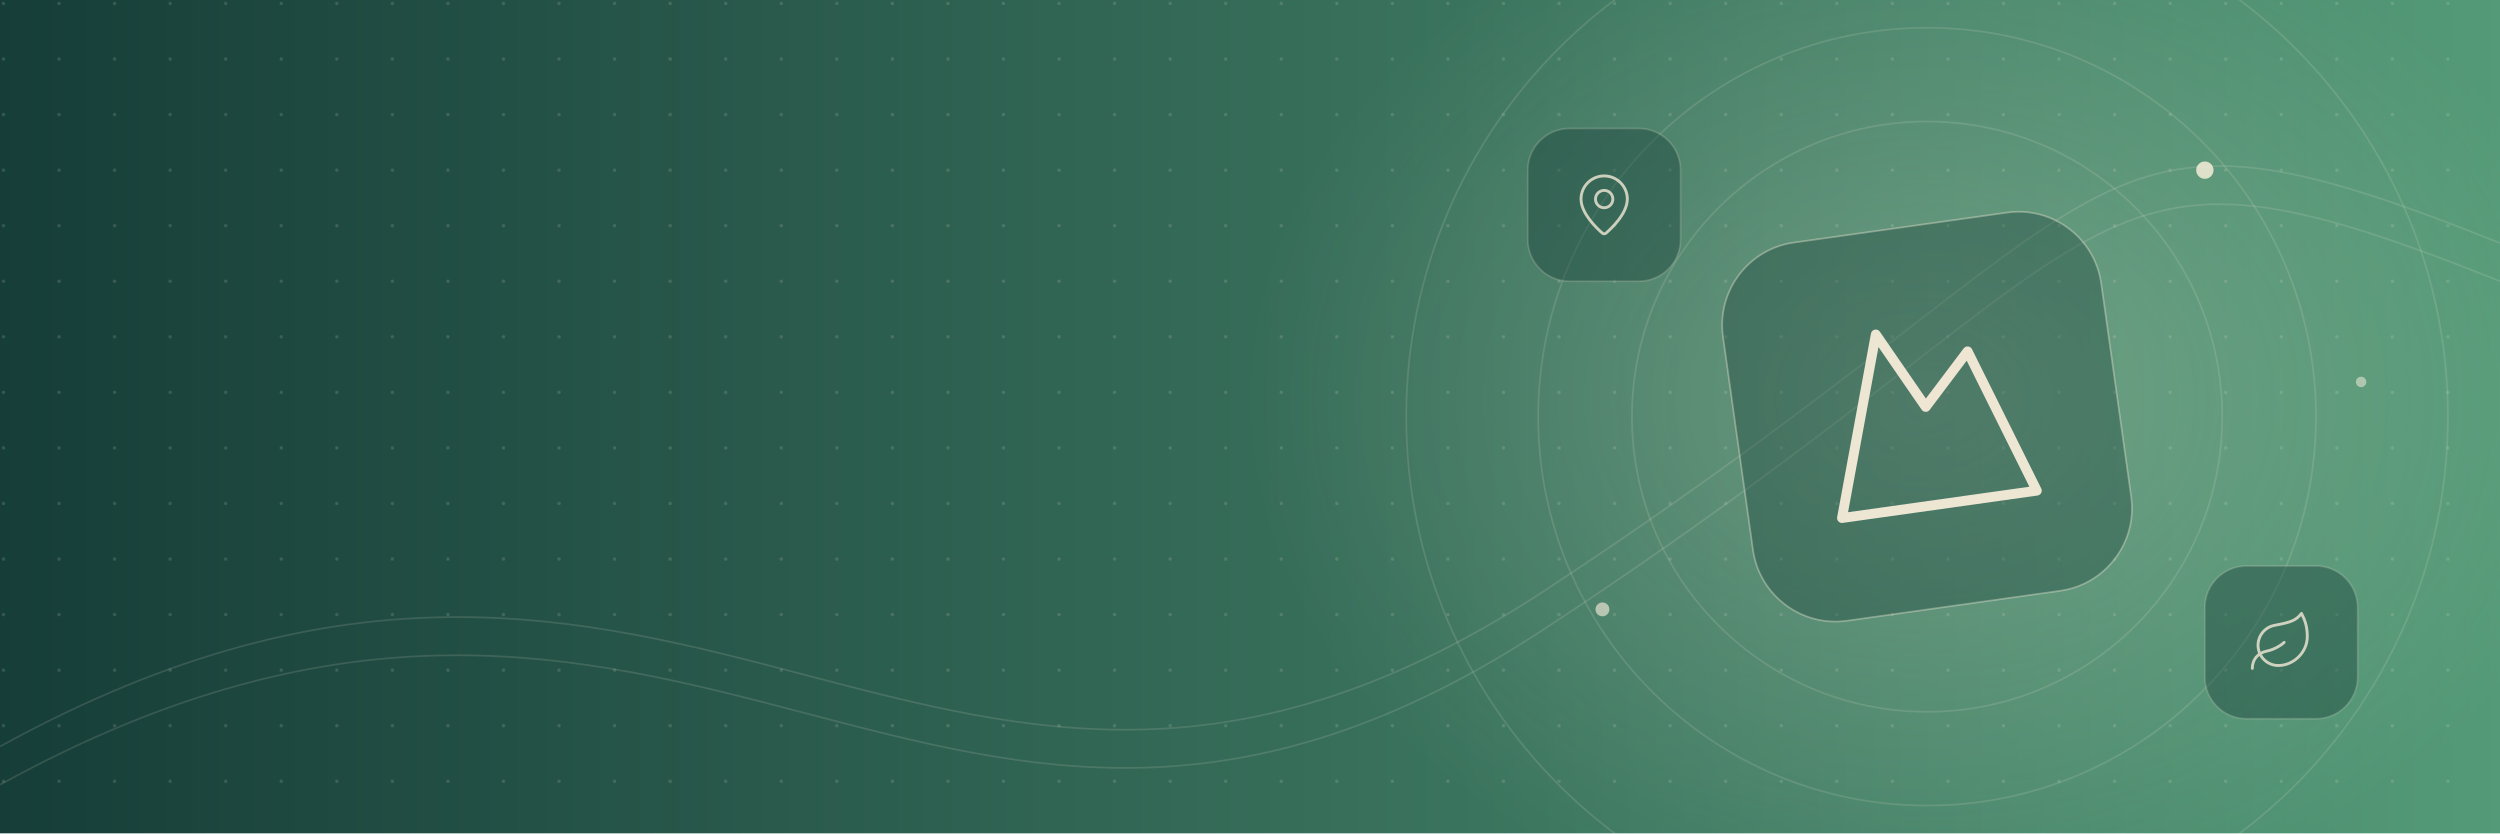
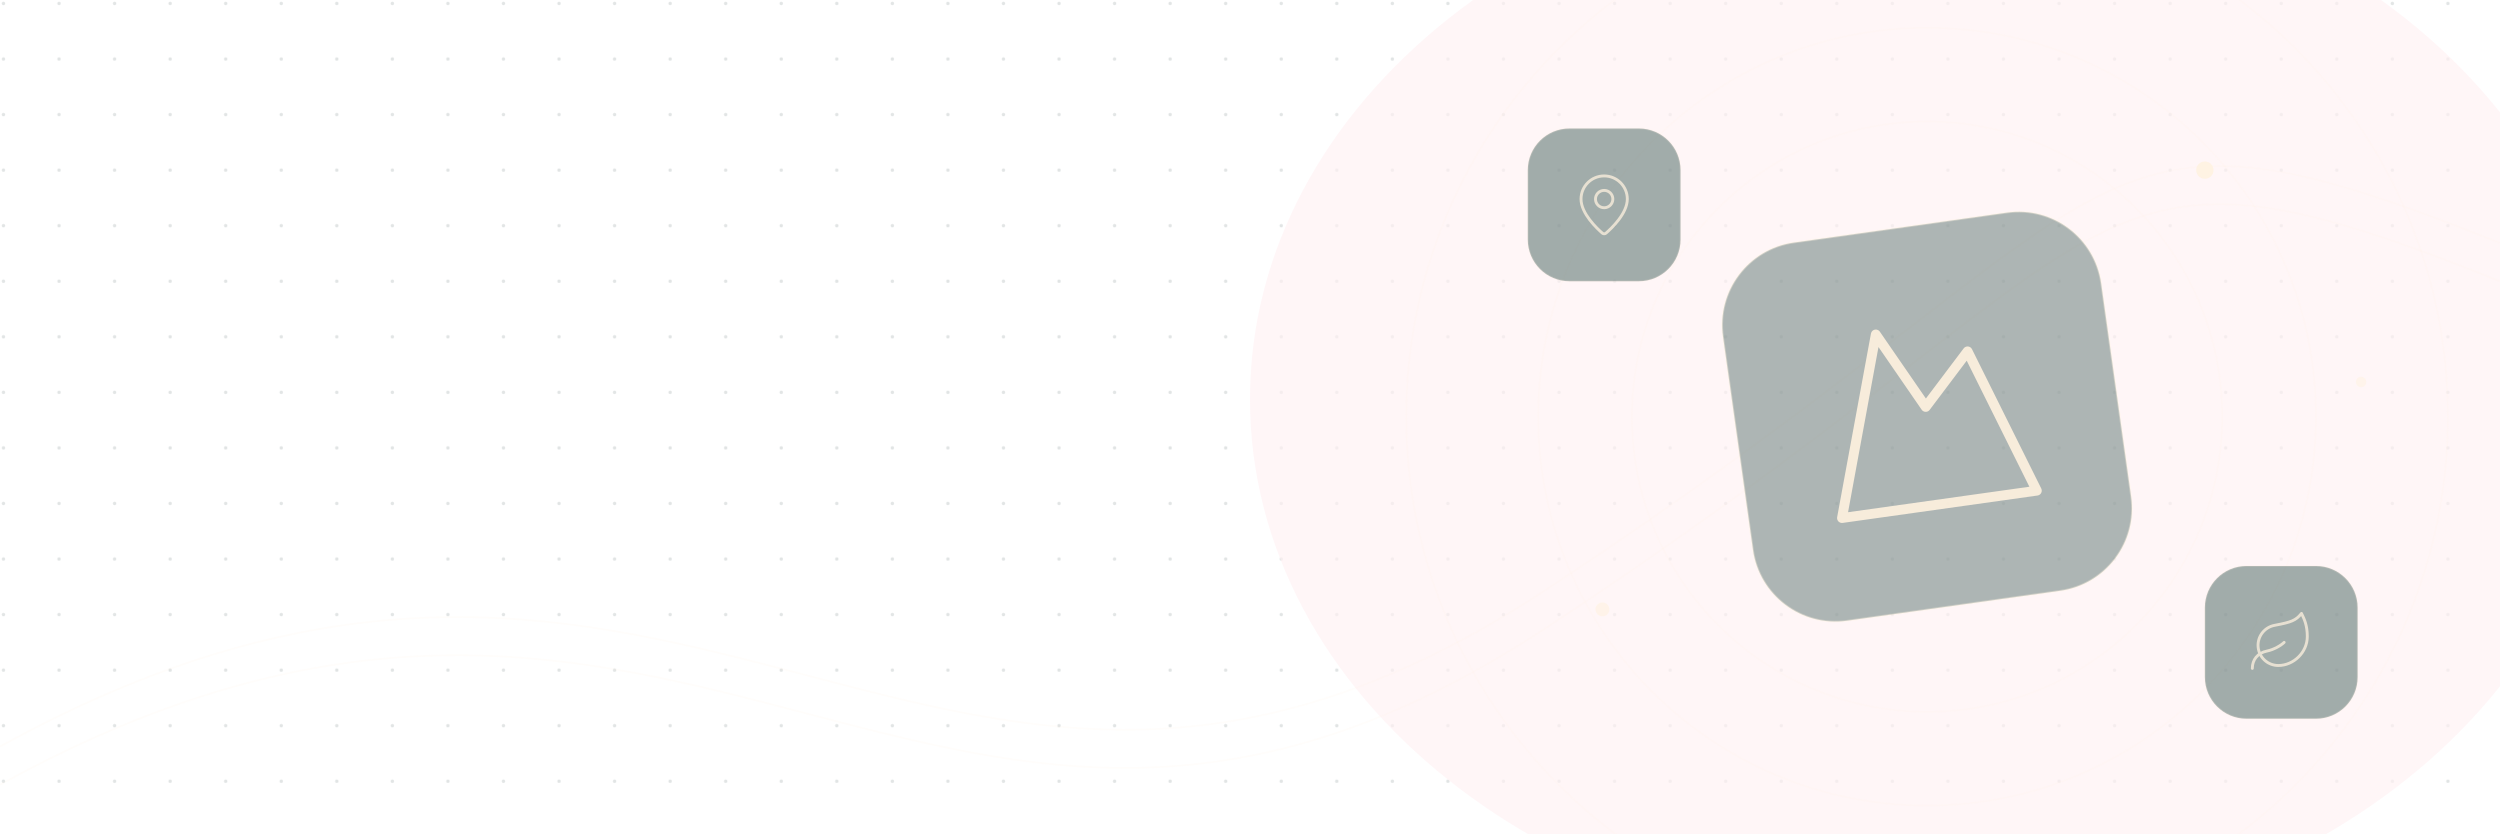
<svg xmlns="http://www.w3.org/2000/svg" width="1440" height="480" viewBox="0 0 1440 480" fill="none">
  <defs>
-     <linearGradient id="base">
-       <stop stop-color="#163d38" />
-       <stop offset="1" stop-color="#549a78" />
-     </linearGradient>
-     <radialGradient id="glow">
-       <stop stop-color="#fff2df" stop-opacity=".22" />
-       <stop offset="1" stop-color="#fff2df" stop-opacity="0" />
-     </radialGradient>
    <pattern id="dots" width="32" height="32" patternUnits="userSpaceOnUse">
-       <circle cx="2" cy="2" r="1" fill="#fff2df" opacity=".14" />
+       <circle cx="2" cy="2" r="1" fill="#102c2e" opacity=".12" />
    </pattern>
  </defs>
-   <path fill="url(#base)" d="M0 0h1440v480H0z" />
  <path fill="url(#dots)" d="M0 0h1440v480H0z" />
-   <ellipse cx="1110" cy="230" rx="390" ry="310" fill="url(#glow)" />
+   <ellipse cx="1110" cy="230" rx="390" ry="310" fill="#fff1f3" opacity=".65" />
  <g stroke="#fff2df" stroke-opacity=".13">
    <circle cx="1110" cy="240" r="170" />
    <circle cx="1110" cy="240" r="224" />
    <circle cx="1110" cy="240" r="300" />
    <path d="M0 430C400 210 540 570 890 340S1190 40 1440 140M0 452C400 232 540 592 890 362S1190 62 1440 162" />
  </g>
  <g transform="rotate(-8 1110 240)">
    <rect x="1000" y="130" width="220" height="220" rx="48" fill="#163d38" fill-opacity=".35" stroke="#fff2df" stroke-opacity=".35" />
    <g transform="translate(1042 172)" opacity="0.9">
      <svg width="136" height="136" viewBox="0 0 24 24" fill="none" stroke="#fff2df" stroke-width="1" stroke-linecap="round" stroke-linejoin="round" class="lucide lucide-mountain" aria-hidden="true">
        <path d="m8 3 4 8 5-5 5 15H2L8 3z" />
      </svg>
    </g>
  </g>
  <rect x="880" y="74" width="88" height="88" rx="24" fill="#163d38" fill-opacity=".4" stroke="#fff2df" stroke-opacity=".18" />
  <g transform="translate(904 98)" opacity="0.75">
    <svg width="40" height="40" viewBox="0 0 24 24" fill="none" stroke="#fff2df" stroke-width="1" stroke-linecap="round" stroke-linejoin="round" class="lucide lucide-map-pin" aria-hidden="true">
      <path d="M20 10c0 4.993-5.539 10.193-7.399 11.799a1 1 0 0 1-1.202 0C9.539 20.193 4 14.993 4 10a8 8 0 0 1 16 0" />
      <circle cx="12" cy="10" r="3" />
    </svg>
  </g>
  <rect x="1270" y="326" width="88" height="88" rx="24" fill="#163d38" fill-opacity=".4" stroke="#fff2df" stroke-opacity=".18" />
  <g transform="translate(1294 350)" opacity="0.75">
    <svg width="40" height="40" viewBox="0 0 24 24" fill="none" stroke="#fff2df" stroke-width="1" stroke-linecap="round" stroke-linejoin="round" class="lucide lucide-leaf" aria-hidden="true">
      <path d="M11 20A7 7 0 0 1 9.8 6.1C15.5 5 17 4.48 19 2c1 2 2 4.18 2 8 0 5.5-4.78 10-10 10Z" />
      <path d="M2 21c0-3 1.85-5.36 5.08-6C9.5 14.52 12 13 13 12" />
    </svg>
  </g>
  <g fill="#fff2df">
    <circle cx="1270" cy="98" r="5" opacity=".8" />
    <circle cx="923" cy="351" r="4" opacity=".6" />
    <circle cx="1360" cy="220" r="3" opacity=".5" />
  </g>
</svg>
